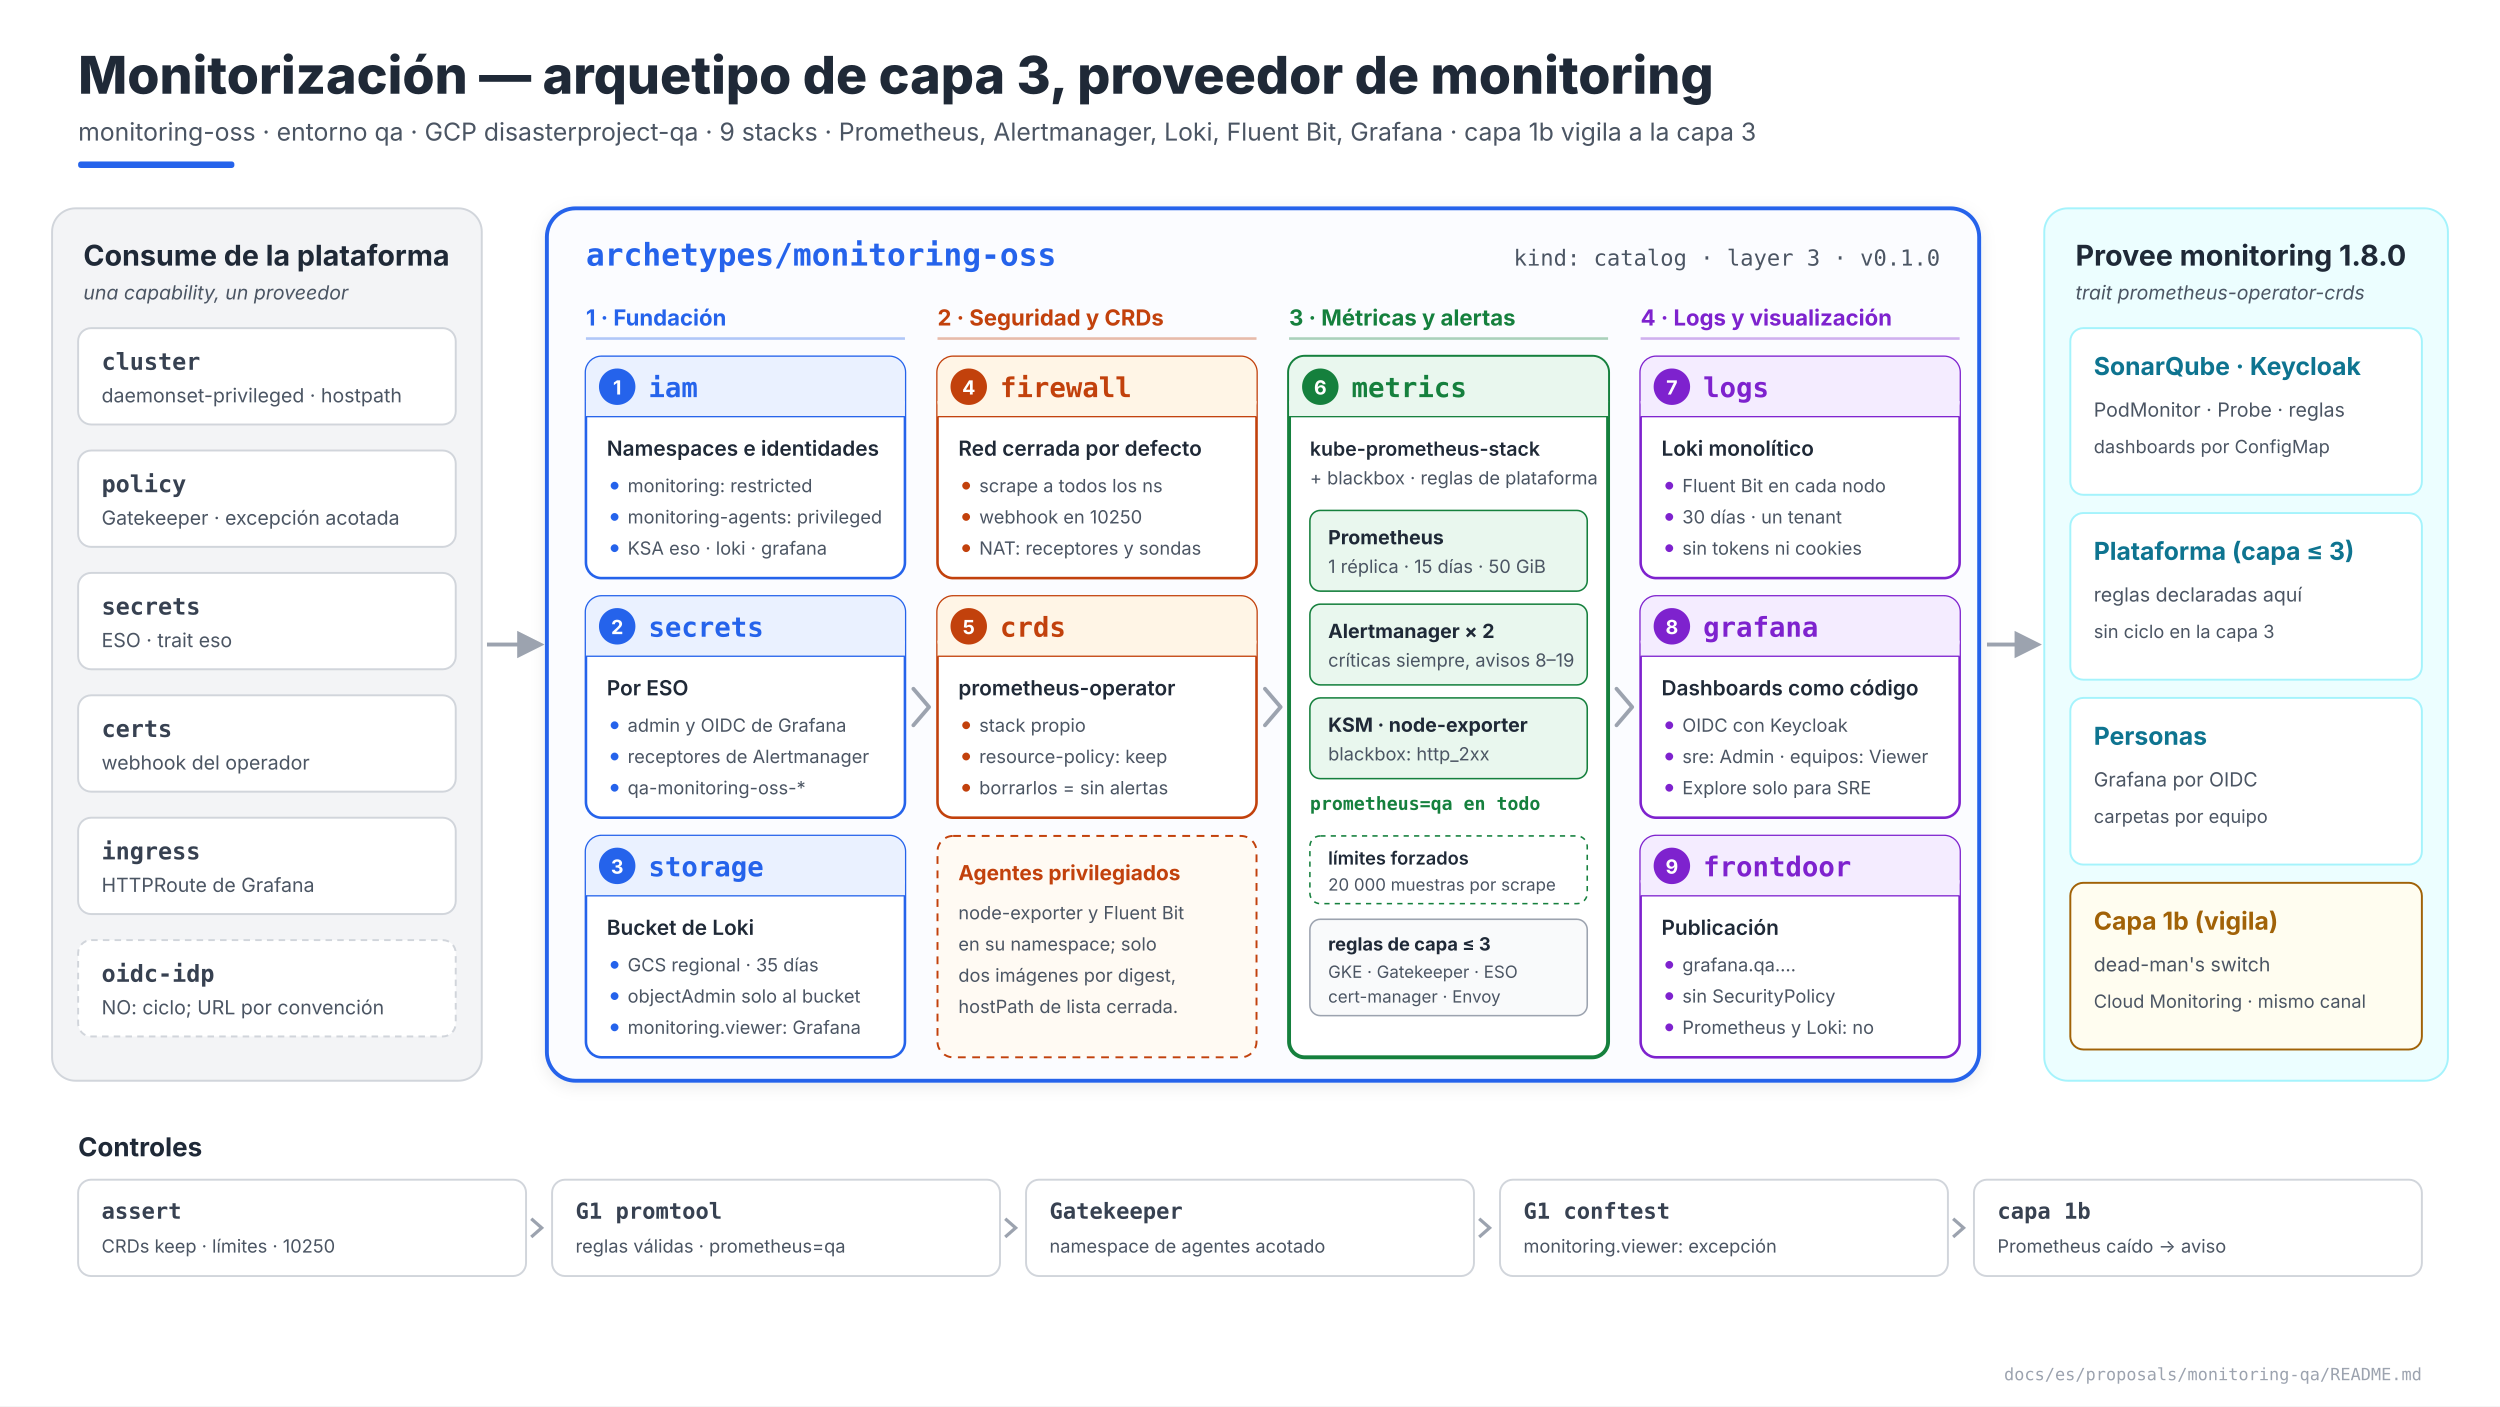
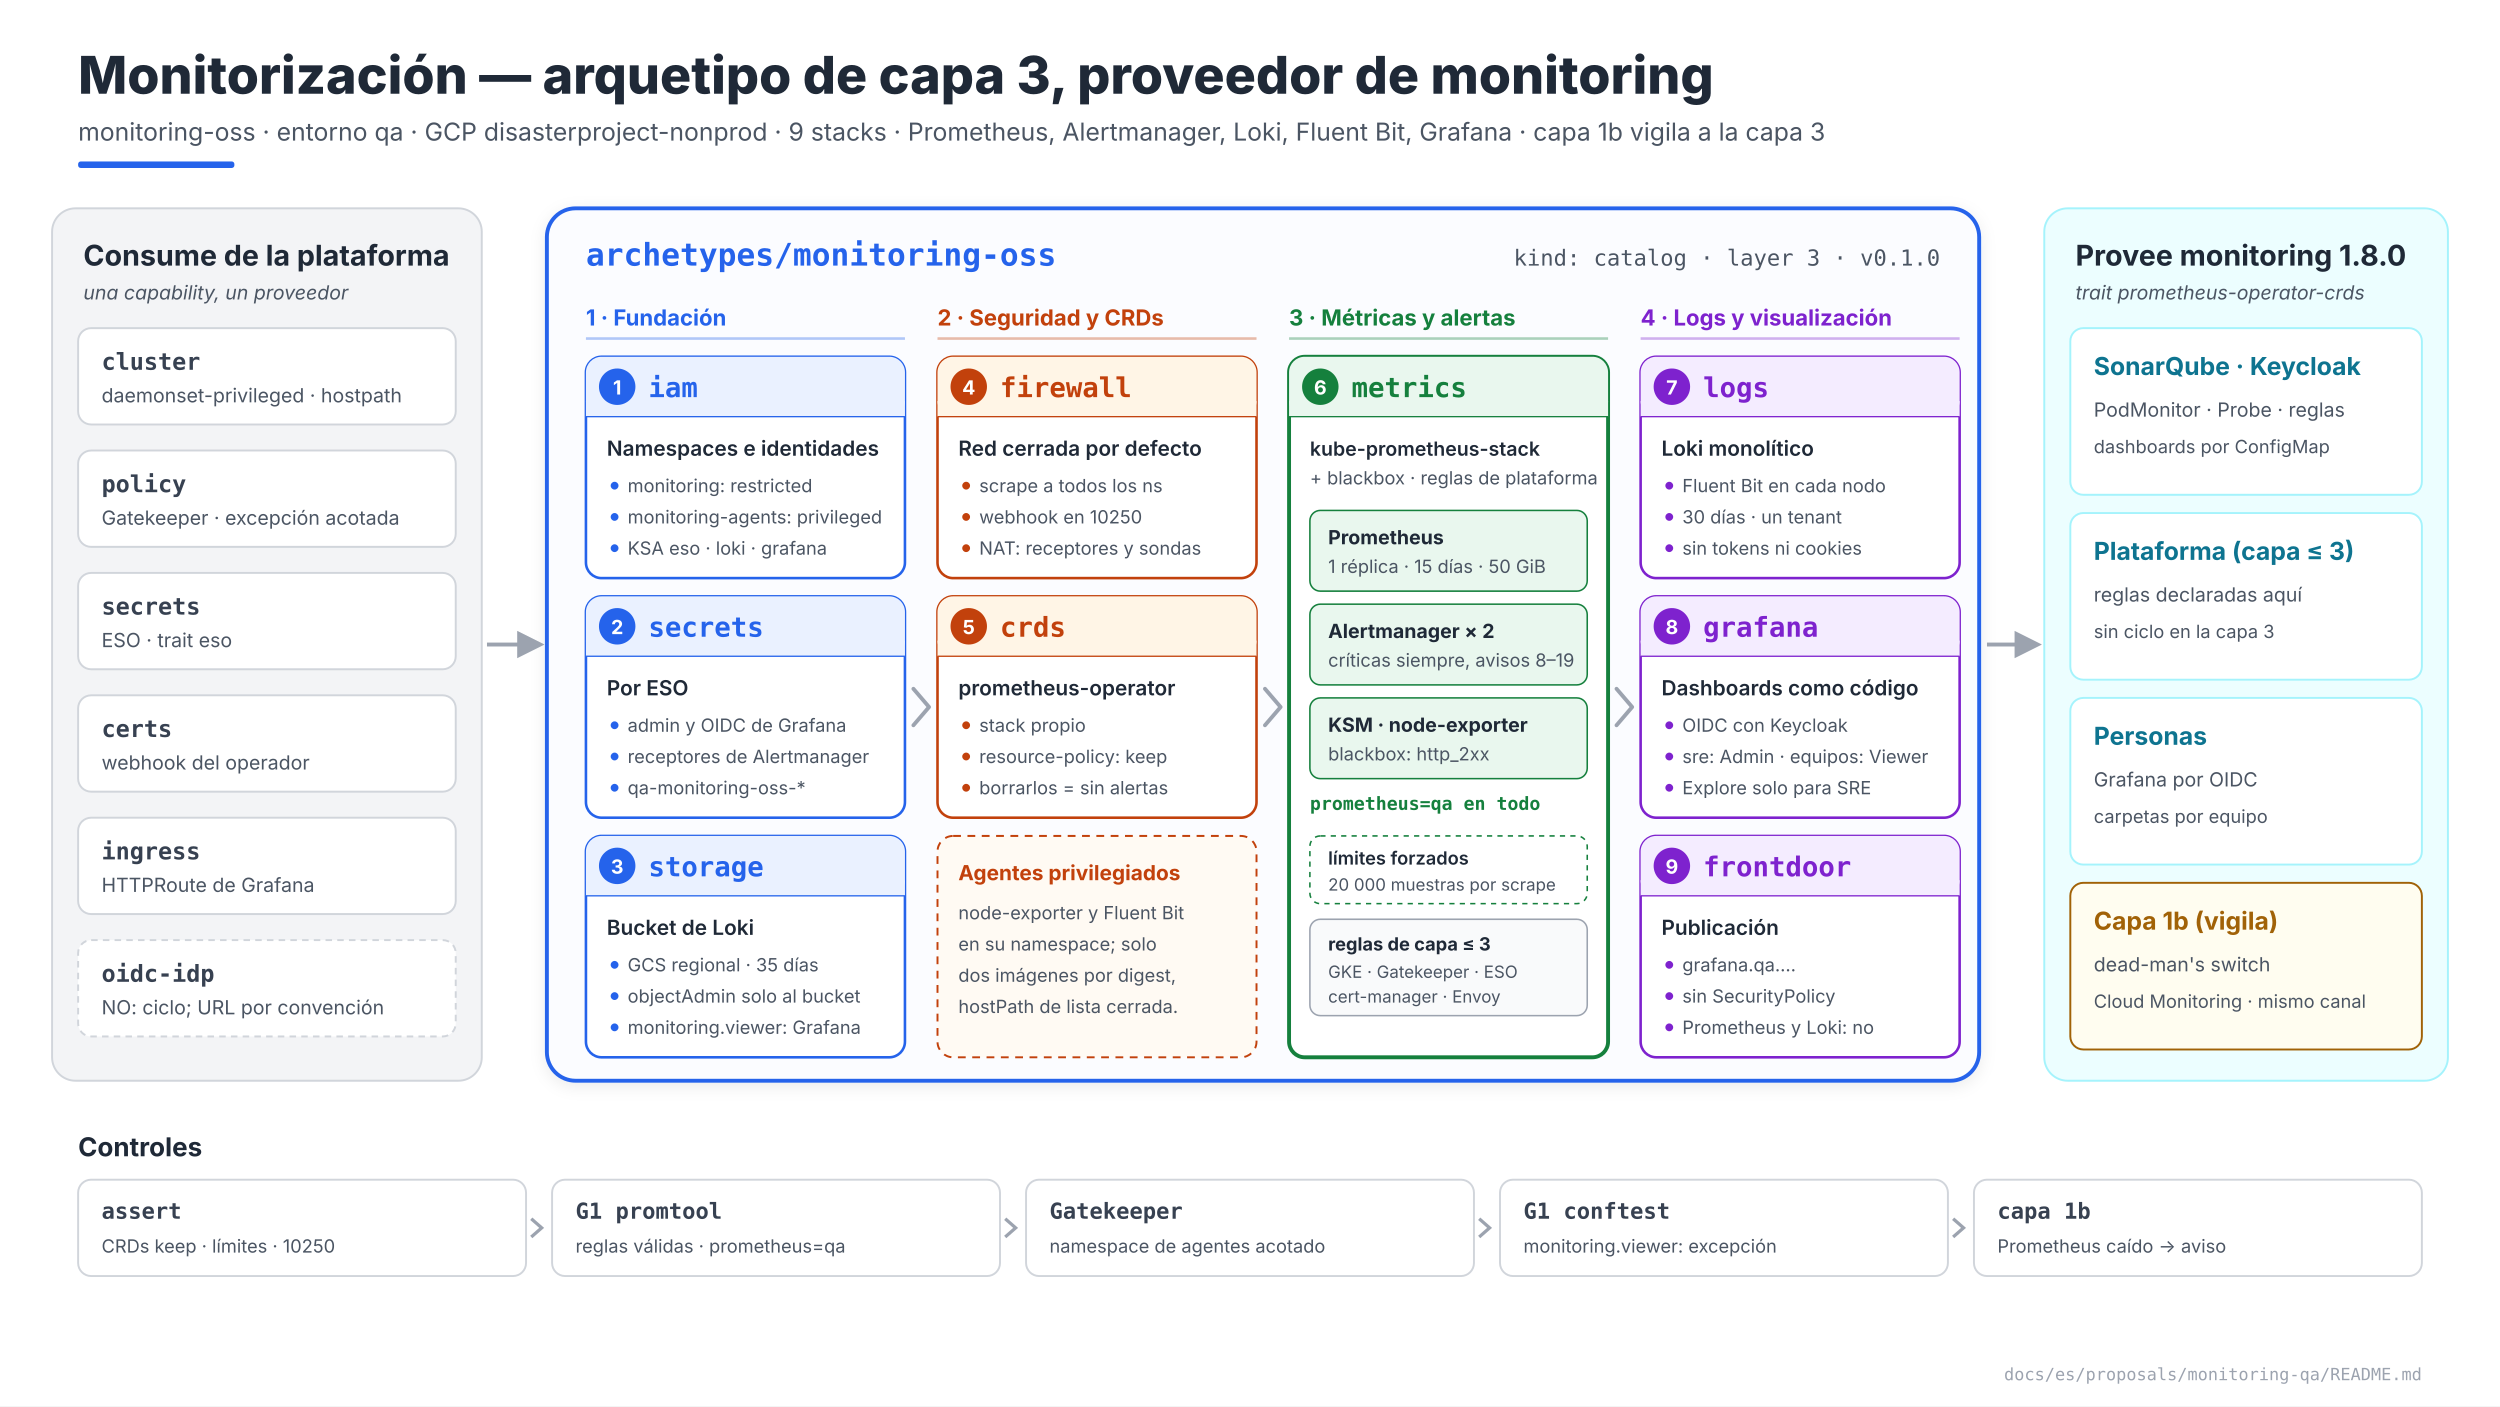
<svg xmlns="http://www.w3.org/2000/svg" viewBox="0 0 1920 1080" width="1920" height="1080" role="img" aria-label="Arquetipo monitoring-oss: bloques y stacks">
  <defs>
    <marker id="ah" viewBox="0 0 10 10" refX="8" refY="5" markerWidth="7" markerHeight="7" orient="auto-start-reverse">
      <path d="M0,0 L10,5 L0,10 z" fill="#9ca3af" />
    </marker>
    <filter id="sh" x="-5%" y="-5%" width="110%" height="115%">
      <feDropShadow dx="0" dy="3" stdDeviation="6" flood-color="#111827" flood-opacity="0.08" />
    </filter>
  </defs>
  <rect width="1920" height="1080" fill="#ffffff" />
  <text x="60" y="72" font-family="'Inter','Segoe UI','Helvetica Neue',Arial,sans-serif" font-size="40" font-weight="800" fill="#1f2937" text-anchor="start">Monitorización — arquetipo de capa 3, proveedor de monitoring</text>
-   <text x="60" y="108" font-family="'Inter','Segoe UI','Helvetica Neue',Arial,sans-serif" font-size="19" font-weight="400" fill="#4b5563" text-anchor="start">monitoring-oss · entorno qa · GCP disasterproject-qa · 9 stacks · Prometheus, Alertmanager, Loki, Fluent Bit, Grafana · capa 1b vigila a la capa 3</text>
+   <text x="60" y="108" font-family="'Inter','Segoe UI','Helvetica Neue',Arial,sans-serif" font-size="19" font-weight="400" fill="#4b5563" text-anchor="start">monitoring-oss · entorno qa · GCP disasterproject-nonprod · 9 stacks · Prometheus, Alertmanager, Loki, Fluent Bit, Grafana · capa 1b vigila a la capa 3</text>
  <rect x="60" y="124" width="120" height="5" rx="2" fill="#2563eb" />
  <rect x="40" y="160" width="330" height="670" rx="18" fill="#f3f4f6" stroke="#d1d5db" stroke-width="1.5" />
  <text x="64" y="204" font-family="'Inter','Segoe UI','Helvetica Neue',Arial,sans-serif" font-size="22" font-weight="700" fill="#1f2937" text-anchor="start">Consume de la plataforma</text>
  <text x="64" y="230" font-family="'Inter','Segoe UI','Helvetica Neue',Arial,sans-serif" font-size="15" font-weight="400" fill="#4b5563" text-anchor="start" font-style="italic">una capability, un proveedor</text>
  <rect x="60" y="252" width="290" height="74" rx="10" fill="#ffffff" stroke="#d1d5db" stroke-width="1.5" />
  <text x="78" y="284" font-family="'JetBrains Mono','SFMono-Regular',Consolas,monospace" font-size="18" font-weight="700" fill="#374151" text-anchor="start">cluster</text>
  <text x="78" y="309" font-family="'Inter','Segoe UI','Helvetica Neue',Arial,sans-serif" font-size="15" font-weight="400" fill="#4b5563" text-anchor="start">daemonset-privileged · hostpath</text>
  <rect x="60" y="346" width="290" height="74" rx="10" fill="#ffffff" stroke="#d1d5db" stroke-width="1.5" />
  <text x="78" y="378" font-family="'JetBrains Mono','SFMono-Regular',Consolas,monospace" font-size="18" font-weight="700" fill="#374151" text-anchor="start">policy</text>
  <text x="78" y="403" font-family="'Inter','Segoe UI','Helvetica Neue',Arial,sans-serif" font-size="15" font-weight="400" fill="#4b5563" text-anchor="start">Gatekeeper · excepción acotada</text>
  <rect x="60" y="440" width="290" height="74" rx="10" fill="#ffffff" stroke="#d1d5db" stroke-width="1.5" />
  <text x="78" y="472" font-family="'JetBrains Mono','SFMono-Regular',Consolas,monospace" font-size="18" font-weight="700" fill="#374151" text-anchor="start">secrets</text>
  <text x="78" y="497" font-family="'Inter','Segoe UI','Helvetica Neue',Arial,sans-serif" font-size="15" font-weight="400" fill="#4b5563" text-anchor="start">ESO · trait eso</text>
  <rect x="60" y="534" width="290" height="74" rx="10" fill="#ffffff" stroke="#d1d5db" stroke-width="1.5" />
  <text x="78" y="566" font-family="'JetBrains Mono','SFMono-Regular',Consolas,monospace" font-size="18" font-weight="700" fill="#374151" text-anchor="start">certs</text>
  <text x="78" y="591" font-family="'Inter','Segoe UI','Helvetica Neue',Arial,sans-serif" font-size="15" font-weight="400" fill="#4b5563" text-anchor="start">webhook del operador</text>
  <rect x="60" y="628" width="290" height="74" rx="10" fill="#ffffff" stroke="#d1d5db" stroke-width="1.5" />
  <text x="78" y="660" font-family="'JetBrains Mono','SFMono-Regular',Consolas,monospace" font-size="18" font-weight="700" fill="#374151" text-anchor="start">ingress</text>
  <text x="78" y="685" font-family="'Inter','Segoe UI','Helvetica Neue',Arial,sans-serif" font-size="15" font-weight="400" fill="#4b5563" text-anchor="start">HTTPRoute de Grafana</text>
  <rect x="60" y="722" width="290" height="74" rx="10" fill="#ffffff" stroke="#d1d5db" stroke-width="1.5" stroke-dasharray="5 4" />
  <text x="78" y="754" font-family="'JetBrains Mono','SFMono-Regular',Consolas,monospace" font-size="18" font-weight="700" fill="#374151" text-anchor="start">oidc-idp</text>
  <text x="78" y="779" font-family="'Inter','Segoe UI','Helvetica Neue',Arial,sans-serif" font-size="15" font-weight="400" fill="#4b5563" text-anchor="start">NO: ciclo; URL por convención</text>
  <g filter="url(#sh)">
    <rect x="420" y="160" width="1100" height="670" rx="22" fill="#fbfcff" stroke="#2563eb" stroke-width="3" />
  </g>
  <text x="450" y="204" font-family="'JetBrains Mono','SFMono-Regular',Consolas,monospace" font-size="24" font-weight="800" fill="#2563eb" text-anchor="start">archetypes/monitoring-oss</text>
  <text x="1490" y="204" font-family="'JetBrains Mono','SFMono-Regular',Consolas,monospace" font-size="17" font-weight="500" fill="#4b5563" text-anchor="end">kind: catalog · layer 3 · v0.1.0</text>
  <text x="450" y="250" font-family="'Inter','Segoe UI','Helvetica Neue',Arial,sans-serif" font-size="17" font-weight="700" fill="#2563eb" text-anchor="start">1 · Fundación</text>
  <line x1="450" y1="260" x2="695" y2="260" stroke="#2563eb" stroke-width="2" opacity="0.35" />
  <text x="720" y="250" font-family="'Inter','Segoe UI','Helvetica Neue',Arial,sans-serif" font-size="17" font-weight="700" fill="#c2410c" text-anchor="start">2 · Seguridad y CRDs</text>
  <line x1="720" y1="260" x2="965" y2="260" stroke="#c2410c" stroke-width="2" opacity="0.35" />
  <text x="990" y="250" font-family="'Inter','Segoe UI','Helvetica Neue',Arial,sans-serif" font-size="17" font-weight="700" fill="#15803d" text-anchor="start">3 · Métricas y alertas</text>
  <line x1="990" y1="260" x2="1235" y2="260" stroke="#15803d" stroke-width="2" opacity="0.35" />
  <text x="1260" y="250" font-family="'Inter','Segoe UI','Helvetica Neue',Arial,sans-serif" font-size="17" font-weight="700" fill="#7e22ce" text-anchor="start">4 · Logs y visualización</text>
  <line x1="1260" y1="260" x2="1505" y2="260" stroke="#7e22ce" stroke-width="2" opacity="0.35" />
  <rect x="450" y="274" width="245" height="170" rx="12" fill="#ffffff" stroke="#2563eb" stroke-width="2" />
  <rect x="450" y="274" width="245" height="46" rx="12" fill="#eaf1ff" />
  <rect x="450" y="308" width="245" height="12" fill="#eaf1ff" />
  <line x1="450" y1="320" x2="695" y2="320" stroke="#2563eb" stroke-width="1" />
  <circle cx="474" cy="297" r="14" fill="#2563eb" />
  <text x="474" y="303" font-family="'Inter','Segoe UI','Helvetica Neue',Arial,sans-serif" font-size="15" font-weight="700" fill="#ffffff" text-anchor="middle">1</text>
  <text x="498" y="305" font-family="'JetBrains Mono','SFMono-Regular',Consolas,monospace" font-size="21" font-weight="700" fill="#2563eb" text-anchor="start">iam</text>
  <text x="466" y="350" font-family="'Inter','Segoe UI','Helvetica Neue',Arial,sans-serif" font-size="16" font-weight="600" fill="#1f2937" text-anchor="start">Namespaces e identidades</text>
  <circle cx="472" cy="373" r="3" fill="#2563eb" />
  <text x="482" y="378" font-family="'Inter','Segoe UI','Helvetica Neue',Arial,sans-serif" font-size="14" font-weight="400" fill="#4b5563" text-anchor="start">monitoring: restricted</text>
  <circle cx="472" cy="397" r="3" fill="#2563eb" />
  <text x="482" y="402" font-family="'Inter','Segoe UI','Helvetica Neue',Arial,sans-serif" font-size="14" font-weight="400" fill="#4b5563" text-anchor="start">monitoring-agents: privileged</text>
  <circle cx="472" cy="421" r="3" fill="#2563eb" />
  <text x="482" y="426" font-family="'Inter','Segoe UI','Helvetica Neue',Arial,sans-serif" font-size="14" font-weight="400" fill="#4b5563" text-anchor="start">KSA eso · loki · grafana</text>
  <rect x="450" y="458" width="245" height="170" rx="12" fill="#ffffff" stroke="#2563eb" stroke-width="2" />
  <rect x="450" y="458" width="245" height="46" rx="12" fill="#eaf1ff" />
  <rect x="450" y="492" width="245" height="12" fill="#eaf1ff" />
  <line x1="450" y1="504" x2="695" y2="504" stroke="#2563eb" stroke-width="1" />
  <circle cx="474" cy="481" r="14" fill="#2563eb" />
  <text x="474" y="487" font-family="'Inter','Segoe UI','Helvetica Neue',Arial,sans-serif" font-size="15" font-weight="700" fill="#ffffff" text-anchor="middle">2</text>
  <text x="498" y="489" font-family="'JetBrains Mono','SFMono-Regular',Consolas,monospace" font-size="21" font-weight="700" fill="#2563eb" text-anchor="start">secrets</text>
  <text x="466" y="534" font-family="'Inter','Segoe UI','Helvetica Neue',Arial,sans-serif" font-size="16" font-weight="600" fill="#1f2937" text-anchor="start">Por ESO</text>
  <circle cx="472" cy="557" r="3" fill="#2563eb" />
  <text x="482" y="562" font-family="'Inter','Segoe UI','Helvetica Neue',Arial,sans-serif" font-size="14" font-weight="400" fill="#4b5563" text-anchor="start">admin y OIDC de Grafana</text>
  <circle cx="472" cy="581" r="3" fill="#2563eb" />
  <text x="482" y="586" font-family="'Inter','Segoe UI','Helvetica Neue',Arial,sans-serif" font-size="14" font-weight="400" fill="#4b5563" text-anchor="start">receptores de Alertmanager</text>
  <circle cx="472" cy="605" r="3" fill="#2563eb" />
  <text x="482" y="610" font-family="'Inter','Segoe UI','Helvetica Neue',Arial,sans-serif" font-size="14" font-weight="400" fill="#4b5563" text-anchor="start">qa-monitoring-oss-*</text>
  <rect x="450" y="642" width="245" height="170" rx="12" fill="#ffffff" stroke="#2563eb" stroke-width="2" />
  <rect x="450" y="642" width="245" height="46" rx="12" fill="#eaf1ff" />
  <rect x="450" y="676" width="245" height="12" fill="#eaf1ff" />
  <line x1="450" y1="688" x2="695" y2="688" stroke="#2563eb" stroke-width="1" />
  <circle cx="474" cy="665" r="14" fill="#2563eb" />
  <text x="474" y="671" font-family="'Inter','Segoe UI','Helvetica Neue',Arial,sans-serif" font-size="15" font-weight="700" fill="#ffffff" text-anchor="middle">3</text>
  <text x="498" y="673" font-family="'JetBrains Mono','SFMono-Regular',Consolas,monospace" font-size="21" font-weight="700" fill="#2563eb" text-anchor="start">storage</text>
  <text x="466" y="718" font-family="'Inter','Segoe UI','Helvetica Neue',Arial,sans-serif" font-size="16" font-weight="600" fill="#1f2937" text-anchor="start">Bucket de Loki</text>
  <circle cx="472" cy="741" r="3" fill="#2563eb" />
  <text x="482" y="746" font-family="'Inter','Segoe UI','Helvetica Neue',Arial,sans-serif" font-size="14" font-weight="400" fill="#4b5563" text-anchor="start">GCS regional · 35 días</text>
  <circle cx="472" cy="765" r="3" fill="#2563eb" />
  <text x="482" y="770" font-family="'Inter','Segoe UI','Helvetica Neue',Arial,sans-serif" font-size="14" font-weight="400" fill="#4b5563" text-anchor="start">objectAdmin solo al bucket</text>
  <circle cx="472" cy="789" r="3" fill="#2563eb" />
  <text x="482" y="794" font-family="'Inter','Segoe UI','Helvetica Neue',Arial,sans-serif" font-size="14" font-weight="400" fill="#4b5563" text-anchor="start">monitoring.viewer: Grafana</text>
  <rect x="720" y="274" width="245" height="170" rx="12" fill="#ffffff" stroke="#c2410c" stroke-width="2" />
  <rect x="720" y="274" width="245" height="46" rx="12" fill="#fff5e6" />
  <rect x="720" y="308" width="245" height="12" fill="#fff5e6" />
  <line x1="720" y1="320" x2="965" y2="320" stroke="#c2410c" stroke-width="1" />
  <circle cx="744" cy="297" r="14" fill="#c2410c" />
  <text x="744" y="303" font-family="'Inter','Segoe UI','Helvetica Neue',Arial,sans-serif" font-size="15" font-weight="700" fill="#ffffff" text-anchor="middle">4</text>
  <text x="768" y="305" font-family="'JetBrains Mono','SFMono-Regular',Consolas,monospace" font-size="21" font-weight="700" fill="#c2410c" text-anchor="start">firewall</text>
  <text x="736" y="350" font-family="'Inter','Segoe UI','Helvetica Neue',Arial,sans-serif" font-size="16" font-weight="600" fill="#1f2937" text-anchor="start">Red cerrada por defecto</text>
  <circle cx="742" cy="373" r="3" fill="#c2410c" />
  <text x="752" y="378" font-family="'Inter','Segoe UI','Helvetica Neue',Arial,sans-serif" font-size="14" font-weight="400" fill="#4b5563" text-anchor="start">scrape a todos los ns</text>
  <circle cx="742" cy="397" r="3" fill="#c2410c" />
  <text x="752" y="402" font-family="'Inter','Segoe UI','Helvetica Neue',Arial,sans-serif" font-size="14" font-weight="400" fill="#4b5563" text-anchor="start">webhook en 10250</text>
  <circle cx="742" cy="421" r="3" fill="#c2410c" />
  <text x="752" y="426" font-family="'Inter','Segoe UI','Helvetica Neue',Arial,sans-serif" font-size="14" font-weight="400" fill="#4b5563" text-anchor="start">NAT: receptores y sondas</text>
  <rect x="720" y="458" width="245" height="170" rx="12" fill="#ffffff" stroke="#c2410c" stroke-width="2" />
  <rect x="720" y="458" width="245" height="46" rx="12" fill="#fff5e6" />
  <rect x="720" y="492" width="245" height="12" fill="#fff5e6" />
  <line x1="720" y1="504" x2="965" y2="504" stroke="#c2410c" stroke-width="1" />
  <circle cx="744" cy="481" r="14" fill="#c2410c" />
  <text x="744" y="487" font-family="'Inter','Segoe UI','Helvetica Neue',Arial,sans-serif" font-size="15" font-weight="700" fill="#ffffff" text-anchor="middle">5</text>
  <text x="768" y="489" font-family="'JetBrains Mono','SFMono-Regular',Consolas,monospace" font-size="21" font-weight="700" fill="#c2410c" text-anchor="start">crds</text>
  <text x="736" y="534" font-family="'Inter','Segoe UI','Helvetica Neue',Arial,sans-serif" font-size="16" font-weight="600" fill="#1f2937" text-anchor="start">prometheus-operator</text>
  <circle cx="742" cy="557" r="3" fill="#c2410c" />
  <text x="752" y="562" font-family="'Inter','Segoe UI','Helvetica Neue',Arial,sans-serif" font-size="14" font-weight="400" fill="#4b5563" text-anchor="start">stack propio</text>
  <circle cx="742" cy="581" r="3" fill="#c2410c" />
  <text x="752" y="586" font-family="'Inter','Segoe UI','Helvetica Neue',Arial,sans-serif" font-size="14" font-weight="400" fill="#4b5563" text-anchor="start">resource-policy: keep</text>
  <circle cx="742" cy="605" r="3" fill="#c2410c" />
  <text x="752" y="610" font-family="'Inter','Segoe UI','Helvetica Neue',Arial,sans-serif" font-size="14" font-weight="400" fill="#4b5563" text-anchor="start">borrarlos = sin alertas</text>
  <rect x="720" y="642" width="245" height="170" rx="12" fill="#fffaf3" stroke="#c2410c" stroke-width="1.5" stroke-dasharray="6 5" />
  <text x="736" y="676" font-family="'Inter','Segoe UI','Helvetica Neue',Arial,sans-serif" font-size="16" font-weight="700" fill="#c2410c" text-anchor="start">Agentes privilegiados</text>
  <text x="736" y="706" font-family="'Inter','Segoe UI','Helvetica Neue',Arial,sans-serif" font-size="14" font-weight="400" fill="#4b5563" text-anchor="start">node-exporter y Fluent Bit</text>
  <text x="736" y="730" font-family="'Inter','Segoe UI','Helvetica Neue',Arial,sans-serif" font-size="14" font-weight="400" fill="#4b5563" text-anchor="start">en su namespace; solo</text>
  <text x="736" y="754" font-family="'Inter','Segoe UI','Helvetica Neue',Arial,sans-serif" font-size="14" font-weight="400" fill="#4b5563" text-anchor="start">dos imágenes por digest,</text>
  <text x="736" y="778" font-family="'Inter','Segoe UI','Helvetica Neue',Arial,sans-serif" font-size="14" font-weight="400" fill="#4b5563" text-anchor="start">hostPath de lista cerrada.</text>
  <rect x="990" y="274" width="245" height="538" rx="12" fill="#ffffff" stroke="#15803d" stroke-width="3" />
  <rect x="990" y="274" width="245" height="46" rx="12" fill="#e9f7ee" />
  <rect x="990" y="308" width="245" height="12" fill="#e9f7ee" />
  <line x1="990" y1="320" x2="1235" y2="320" stroke="#15803d" stroke-width="1" />
  <circle cx="1014" cy="297" r="14" fill="#15803d" />
  <text x="1014" y="303" font-family="'Inter','Segoe UI','Helvetica Neue',Arial,sans-serif" font-size="15" font-weight="700" fill="#ffffff" text-anchor="middle">6</text>
  <text x="1038" y="305" font-family="'JetBrains Mono','SFMono-Regular',Consolas,monospace" font-size="21" font-weight="700" fill="#15803d" text-anchor="start">metrics</text>
  <text x="1006" y="350" font-family="'Inter','Segoe UI','Helvetica Neue',Arial,sans-serif" font-size="15" font-weight="600" fill="#1f2937" text-anchor="start">kube-prometheus-stack</text>
  <text x="1006" y="372" font-family="'Inter','Segoe UI','Helvetica Neue',Arial,sans-serif" font-size="14" font-weight="400" fill="#4b5563" text-anchor="start">+ blackbox · reglas de plataforma</text>
  <rect x="1006" y="392" width="213" height="62" rx="8" fill="#e9f7ee" stroke="#15803d" stroke-width="1.2" />
  <text x="1020" y="418" font-family="'Inter','Segoe UI','Helvetica Neue',Arial,sans-serif" font-size="15" font-weight="700" fill="#1f2937" text-anchor="start">Prometheus</text>
  <text x="1020" y="440" font-family="'Inter','Segoe UI','Helvetica Neue',Arial,sans-serif" font-size="14" font-weight="400" fill="#4b5563" text-anchor="start">1 réplica · 15 días · 50 GiB</text>
  <rect x="1006" y="464" width="213" height="62" rx="8" fill="#e9f7ee" stroke="#15803d" stroke-width="1.2" />
  <text x="1020" y="490" font-family="'Inter','Segoe UI','Helvetica Neue',Arial,sans-serif" font-size="15" font-weight="700" fill="#1f2937" text-anchor="start">Alertmanager × 2</text>
  <text x="1020" y="512" font-family="'Inter','Segoe UI','Helvetica Neue',Arial,sans-serif" font-size="14" font-weight="400" fill="#4b5563" text-anchor="start">críticas siempre, avisos 8–19</text>
  <rect x="1006" y="536" width="213" height="62" rx="8" fill="#e9f7ee" stroke="#15803d" stroke-width="1.2" />
  <text x="1020" y="562" font-family="'Inter','Segoe UI','Helvetica Neue',Arial,sans-serif" font-size="15" font-weight="700" fill="#1f2937" text-anchor="start">KSM · node-exporter</text>
  <text x="1020" y="584" font-family="'Inter','Segoe UI','Helvetica Neue',Arial,sans-serif" font-size="14" font-weight="400" fill="#4b5563" text-anchor="start">blackbox: http_2xx</text>
  <text x="1006" y="622" font-family="'JetBrains Mono','SFMono-Regular',Consolas,monospace" font-size="14" font-weight="600" fill="#15803d" text-anchor="start">prometheus=qa en todo</text>
  <rect x="1006" y="642" width="213" height="52" rx="8" fill="#ffffff" stroke="#15803d" stroke-width="1.2" stroke-dasharray="4 4" />
  <text x="1020" y="664" font-family="'Inter','Segoe UI','Helvetica Neue',Arial,sans-serif" font-size="14" font-weight="600" fill="#1f2937" text-anchor="start">límites forzados</text>
  <text x="1020" y="684" font-family="'Inter','Segoe UI','Helvetica Neue',Arial,sans-serif" font-size="13" font-weight="400" fill="#4b5563" text-anchor="start">20 000 muestras por scrape</text>
  <rect x="1006" y="706" width="213" height="74" rx="8" fill="#f9fafb" stroke="#9ca3af" stroke-width="1.2" />
  <text x="1020" y="730" font-family="'Inter','Segoe UI','Helvetica Neue',Arial,sans-serif" font-size="14" font-weight="700" fill="#1f2937" text-anchor="start">reglas de capa ≤ 3</text>
  <text x="1020" y="751" font-family="'Inter','Segoe UI','Helvetica Neue',Arial,sans-serif" font-size="13" font-weight="400" fill="#4b5563" text-anchor="start">GKE · Gatekeeper · ESO</text>
  <text x="1020" y="770" font-family="'Inter','Segoe UI','Helvetica Neue',Arial,sans-serif" font-size="13" font-weight="400" fill="#4b5563" text-anchor="start">cert-manager · Envoy</text>
  <rect x="1260" y="274" width="245" height="170" rx="12" fill="#ffffff" stroke="#7e22ce" stroke-width="2" />
  <rect x="1260" y="274" width="245" height="46" rx="12" fill="#f4ecff" />
  <rect x="1260" y="308" width="245" height="12" fill="#f4ecff" />
  <line x1="1260" y1="320" x2="1505" y2="320" stroke="#7e22ce" stroke-width="1" />
  <circle cx="1284" cy="297" r="14" fill="#7e22ce" />
  <text x="1284" y="303" font-family="'Inter','Segoe UI','Helvetica Neue',Arial,sans-serif" font-size="15" font-weight="700" fill="#ffffff" text-anchor="middle">7</text>
  <text x="1308" y="305" font-family="'JetBrains Mono','SFMono-Regular',Consolas,monospace" font-size="21" font-weight="700" fill="#7e22ce" text-anchor="start">logs</text>
  <text x="1276" y="350" font-family="'Inter','Segoe UI','Helvetica Neue',Arial,sans-serif" font-size="16" font-weight="600" fill="#1f2937" text-anchor="start">Loki monolítico</text>
  <circle cx="1282" cy="373" r="3" fill="#7e22ce" />
  <text x="1292" y="378" font-family="'Inter','Segoe UI','Helvetica Neue',Arial,sans-serif" font-size="14" font-weight="400" fill="#4b5563" text-anchor="start">Fluent Bit en cada nodo</text>
  <circle cx="1282" cy="397" r="3" fill="#7e22ce" />
  <text x="1292" y="402" font-family="'Inter','Segoe UI','Helvetica Neue',Arial,sans-serif" font-size="14" font-weight="400" fill="#4b5563" text-anchor="start">30 días · un tenant</text>
  <circle cx="1282" cy="421" r="3" fill="#7e22ce" />
  <text x="1292" y="426" font-family="'Inter','Segoe UI','Helvetica Neue',Arial,sans-serif" font-size="14" font-weight="400" fill="#4b5563" text-anchor="start">sin tokens ni cookies</text>
  <rect x="1260" y="458" width="245" height="170" rx="12" fill="#ffffff" stroke="#7e22ce" stroke-width="2" />
  <rect x="1260" y="458" width="245" height="46" rx="12" fill="#f4ecff" />
  <rect x="1260" y="492" width="245" height="12" fill="#f4ecff" />
  <line x1="1260" y1="504" x2="1505" y2="504" stroke="#7e22ce" stroke-width="1" />
  <circle cx="1284" cy="481" r="14" fill="#7e22ce" />
  <text x="1284" y="487" font-family="'Inter','Segoe UI','Helvetica Neue',Arial,sans-serif" font-size="15" font-weight="700" fill="#ffffff" text-anchor="middle">8</text>
  <text x="1308" y="489" font-family="'JetBrains Mono','SFMono-Regular',Consolas,monospace" font-size="21" font-weight="700" fill="#7e22ce" text-anchor="start">grafana</text>
  <text x="1276" y="534" font-family="'Inter','Segoe UI','Helvetica Neue',Arial,sans-serif" font-size="16" font-weight="600" fill="#1f2937" text-anchor="start">Dashboards como código</text>
  <circle cx="1282" cy="557" r="3" fill="#7e22ce" />
  <text x="1292" y="562" font-family="'Inter','Segoe UI','Helvetica Neue',Arial,sans-serif" font-size="14" font-weight="400" fill="#4b5563" text-anchor="start">OIDC con Keycloak</text>
  <circle cx="1282" cy="581" r="3" fill="#7e22ce" />
  <text x="1292" y="586" font-family="'Inter','Segoe UI','Helvetica Neue',Arial,sans-serif" font-size="14" font-weight="400" fill="#4b5563" text-anchor="start">sre: Admin · equipos: Viewer</text>
  <circle cx="1282" cy="605" r="3" fill="#7e22ce" />
  <text x="1292" y="610" font-family="'Inter','Segoe UI','Helvetica Neue',Arial,sans-serif" font-size="14" font-weight="400" fill="#4b5563" text-anchor="start">Explore solo para SRE</text>
  <rect x="1260" y="642" width="245" height="170" rx="12" fill="#ffffff" stroke="#7e22ce" stroke-width="2" />
  <rect x="1260" y="642" width="245" height="46" rx="12" fill="#f4ecff" />
  <rect x="1260" y="676" width="245" height="12" fill="#f4ecff" />
  <line x1="1260" y1="688" x2="1505" y2="688" stroke="#7e22ce" stroke-width="1" />
  <circle cx="1284" cy="665" r="14" fill="#7e22ce" />
  <text x="1284" y="671" font-family="'Inter','Segoe UI','Helvetica Neue',Arial,sans-serif" font-size="15" font-weight="700" fill="#ffffff" text-anchor="middle">9</text>
  <text x="1308" y="673" font-family="'JetBrains Mono','SFMono-Regular',Consolas,monospace" font-size="21" font-weight="700" fill="#7e22ce" text-anchor="start">frontdoor</text>
  <text x="1276" y="718" font-family="'Inter','Segoe UI','Helvetica Neue',Arial,sans-serif" font-size="16" font-weight="600" fill="#1f2937" text-anchor="start">Publicación</text>
  <circle cx="1282" cy="741" r="3" fill="#7e22ce" />
  <text x="1292" y="746" font-family="'Inter','Segoe UI','Helvetica Neue',Arial,sans-serif" font-size="14" font-weight="400" fill="#4b5563" text-anchor="start">grafana.qa.…</text>
  <circle cx="1282" cy="765" r="3" fill="#7e22ce" />
  <text x="1292" y="770" font-family="'Inter','Segoe UI','Helvetica Neue',Arial,sans-serif" font-size="14" font-weight="400" fill="#4b5563" text-anchor="start">sin SecurityPolicy</text>
  <circle cx="1282" cy="789" r="3" fill="#7e22ce" />
  <text x="1292" y="794" font-family="'Inter','Segoe UI','Helvetica Neue',Arial,sans-serif" font-size="14" font-weight="400" fill="#4b5563" text-anchor="start">Prometheus y Loki: no</text>
  <path d="M701.5,529.0 L713.5,543.0 L701.5,557.0" fill="none" stroke="#9ca3af" stroke-width="3" stroke-linecap="round" stroke-linejoin="round" />
  <path d="M971.5,529.0 L983.5,543.0 L971.5,557.0" fill="none" stroke="#9ca3af" stroke-width="3" stroke-linecap="round" stroke-linejoin="round" />
  <path d="M1241.5,529.0 L1253.5,543.0 L1241.5,557.0" fill="none" stroke="#9ca3af" stroke-width="3" stroke-linecap="round" stroke-linejoin="round" />
  <line x1="374" y1="495.0" x2="414" y2="495.0" stroke="#9ca3af" stroke-width="3" marker-end="url(#ah)" />
  <rect x="1570" y="160" width="310" height="670" rx="18" fill="#ecfeff" stroke="#a5f3fc" stroke-width="1.5" />
  <text x="1594" y="204" font-family="'Inter','Segoe UI','Helvetica Neue',Arial,sans-serif" font-size="22" font-weight="700" fill="#1f2937" text-anchor="start">Provee monitoring 1.8.0</text>
  <text x="1594" y="230" font-family="'Inter','Segoe UI','Helvetica Neue',Arial,sans-serif" font-size="15" font-weight="400" fill="#4b5563" text-anchor="start" font-style="italic">trait prometheus-operator-crds</text>
  <rect x="1590" y="252" width="270" height="128" rx="10" fill="#ffffff" stroke="#a5f3fc" stroke-width="1.5" />
  <text x="1608" y="288" font-family="'Inter','Segoe UI','Helvetica Neue',Arial,sans-serif" font-size="19" font-weight="700" fill="#0e7490" text-anchor="start">SonarQube · Keycloak</text>
  <text x="1608" y="320" font-family="'Inter','Segoe UI','Helvetica Neue',Arial,sans-serif" font-size="15" font-weight="400" fill="#4b5563" text-anchor="start">PodMonitor · Probe · reglas</text>
  <text x="1608" y="348" font-family="'Inter','Segoe UI','Helvetica Neue',Arial,sans-serif" font-size="14" font-weight="400" fill="#4b5563" text-anchor="start">dashboards por ConfigMap</text>
  <rect x="1590" y="394" width="270" height="128" rx="10" fill="#ffffff" stroke="#a5f3fc" stroke-width="1.5" />
  <text x="1608" y="430" font-family="'Inter','Segoe UI','Helvetica Neue',Arial,sans-serif" font-size="19" font-weight="700" fill="#0e7490" text-anchor="start">Plataforma (capa ≤ 3)</text>
  <text x="1608" y="462" font-family="'Inter','Segoe UI','Helvetica Neue',Arial,sans-serif" font-size="15" font-weight="400" fill="#4b5563" text-anchor="start">reglas declaradas aquí</text>
  <text x="1608" y="490" font-family="'Inter','Segoe UI','Helvetica Neue',Arial,sans-serif" font-size="14" font-weight="400" fill="#4b5563" text-anchor="start">sin ciclo en la capa 3</text>
  <rect x="1590" y="536" width="270" height="128" rx="10" fill="#ffffff" stroke="#a5f3fc" stroke-width="1.5" />
  <text x="1608" y="572" font-family="'Inter','Segoe UI','Helvetica Neue',Arial,sans-serif" font-size="19" font-weight="700" fill="#0e7490" text-anchor="start">Personas</text>
  <text x="1608" y="604" font-family="'Inter','Segoe UI','Helvetica Neue',Arial,sans-serif" font-size="15" font-weight="400" fill="#4b5563" text-anchor="start">Grafana por OIDC</text>
  <text x="1608" y="632" font-family="'Inter','Segoe UI','Helvetica Neue',Arial,sans-serif" font-size="14" font-weight="400" fill="#4b5563" text-anchor="start">carpetas por equipo</text>
  <rect x="1590" y="678" width="270" height="128" rx="10" fill="#fffdf0" stroke="#a16207" stroke-width="1.5" />
  <text x="1608" y="714" font-family="'Inter','Segoe UI','Helvetica Neue',Arial,sans-serif" font-size="19" font-weight="700" fill="#a16207" text-anchor="start">Capa 1b (vigila)</text>
  <text x="1608" y="746" font-family="'Inter','Segoe UI','Helvetica Neue',Arial,sans-serif" font-size="15" font-weight="400" fill="#4b5563" text-anchor="start">dead-man's switch</text>
  <text x="1608" y="774" font-family="'Inter','Segoe UI','Helvetica Neue',Arial,sans-serif" font-size="14" font-weight="400" fill="#4b5563" text-anchor="start">Cloud Monitoring · mismo canal</text>
  <line x1="1526" y1="495.0" x2="1564" y2="495.0" stroke="#9ca3af" stroke-width="3" marker-end="url(#ah)" />
  <text x="60" y="888" font-family="'Inter','Segoe UI','Helvetica Neue',Arial,sans-serif" font-size="20" font-weight="700" fill="#1f2937" text-anchor="start">Controles</text>
  <rect x="60" y="906" width="344" height="74" rx="10" fill="#ffffff" stroke="#d1d5db" stroke-width="1.5" />
  <text x="78" y="936" font-family="'JetBrains Mono','SFMono-Regular',Consolas,monospace" font-size="17" font-weight="700" fill="#374151" text-anchor="start">assert</text>
  <text x="78" y="962" font-family="'Inter','Segoe UI','Helvetica Neue',Arial,sans-serif" font-size="14" font-weight="400" fill="#4b5563" text-anchor="start">CRDs keep · límites · 10250</text>
  <path d="M408,936 l8,7 l-8,7" fill="none" stroke="#9ca3af" stroke-width="2.5" />
  <rect x="424" y="906" width="344" height="74" rx="10" fill="#ffffff" stroke="#d1d5db" stroke-width="1.5" />
  <text x="442" y="936" font-family="'JetBrains Mono','SFMono-Regular',Consolas,monospace" font-size="17" font-weight="700" fill="#374151" text-anchor="start">G1 promtool</text>
  <text x="442" y="962" font-family="'Inter','Segoe UI','Helvetica Neue',Arial,sans-serif" font-size="14" font-weight="400" fill="#4b5563" text-anchor="start">reglas válidas · prometheus=qa</text>
  <path d="M772,936 l8,7 l-8,7" fill="none" stroke="#9ca3af" stroke-width="2.5" />
  <rect x="788" y="906" width="344" height="74" rx="10" fill="#ffffff" stroke="#d1d5db" stroke-width="1.5" />
  <text x="806" y="936" font-family="'JetBrains Mono','SFMono-Regular',Consolas,monospace" font-size="17" font-weight="700" fill="#374151" text-anchor="start">Gatekeeper</text>
  <text x="806" y="962" font-family="'Inter','Segoe UI','Helvetica Neue',Arial,sans-serif" font-size="14" font-weight="400" fill="#4b5563" text-anchor="start">namespace de agentes acotado</text>
  <path d="M1136,936 l8,7 l-8,7" fill="none" stroke="#9ca3af" stroke-width="2.5" />
  <rect x="1152" y="906" width="344" height="74" rx="10" fill="#ffffff" stroke="#d1d5db" stroke-width="1.5" />
  <text x="1170" y="936" font-family="'JetBrains Mono','SFMono-Regular',Consolas,monospace" font-size="17" font-weight="700" fill="#374151" text-anchor="start">G1 conftest</text>
  <text x="1170" y="962" font-family="'Inter','Segoe UI','Helvetica Neue',Arial,sans-serif" font-size="14" font-weight="400" fill="#4b5563" text-anchor="start">monitoring.viewer: excepción</text>
  <path d="M1500,936 l8,7 l-8,7" fill="none" stroke="#9ca3af" stroke-width="2.5" />
  <rect x="1516" y="906" width="344" height="74" rx="10" fill="#ffffff" stroke="#d1d5db" stroke-width="1.5" />
  <text x="1534" y="936" font-family="'JetBrains Mono','SFMono-Regular',Consolas,monospace" font-size="17" font-weight="700" fill="#374151" text-anchor="start">capa 1b</text>
  <text x="1534" y="962" font-family="'Inter','Segoe UI','Helvetica Neue',Arial,sans-serif" font-size="14" font-weight="400" fill="#4b5563" text-anchor="start">Prometheus caído → aviso</text>
  <text x="1860" y="1060" font-family="'JetBrains Mono','SFMono-Regular',Consolas,monospace" font-size="13" font-weight="400" fill="#9ca3af" text-anchor="end">docs/es/proposals/monitoring-qa/README.md</text>
</svg>
